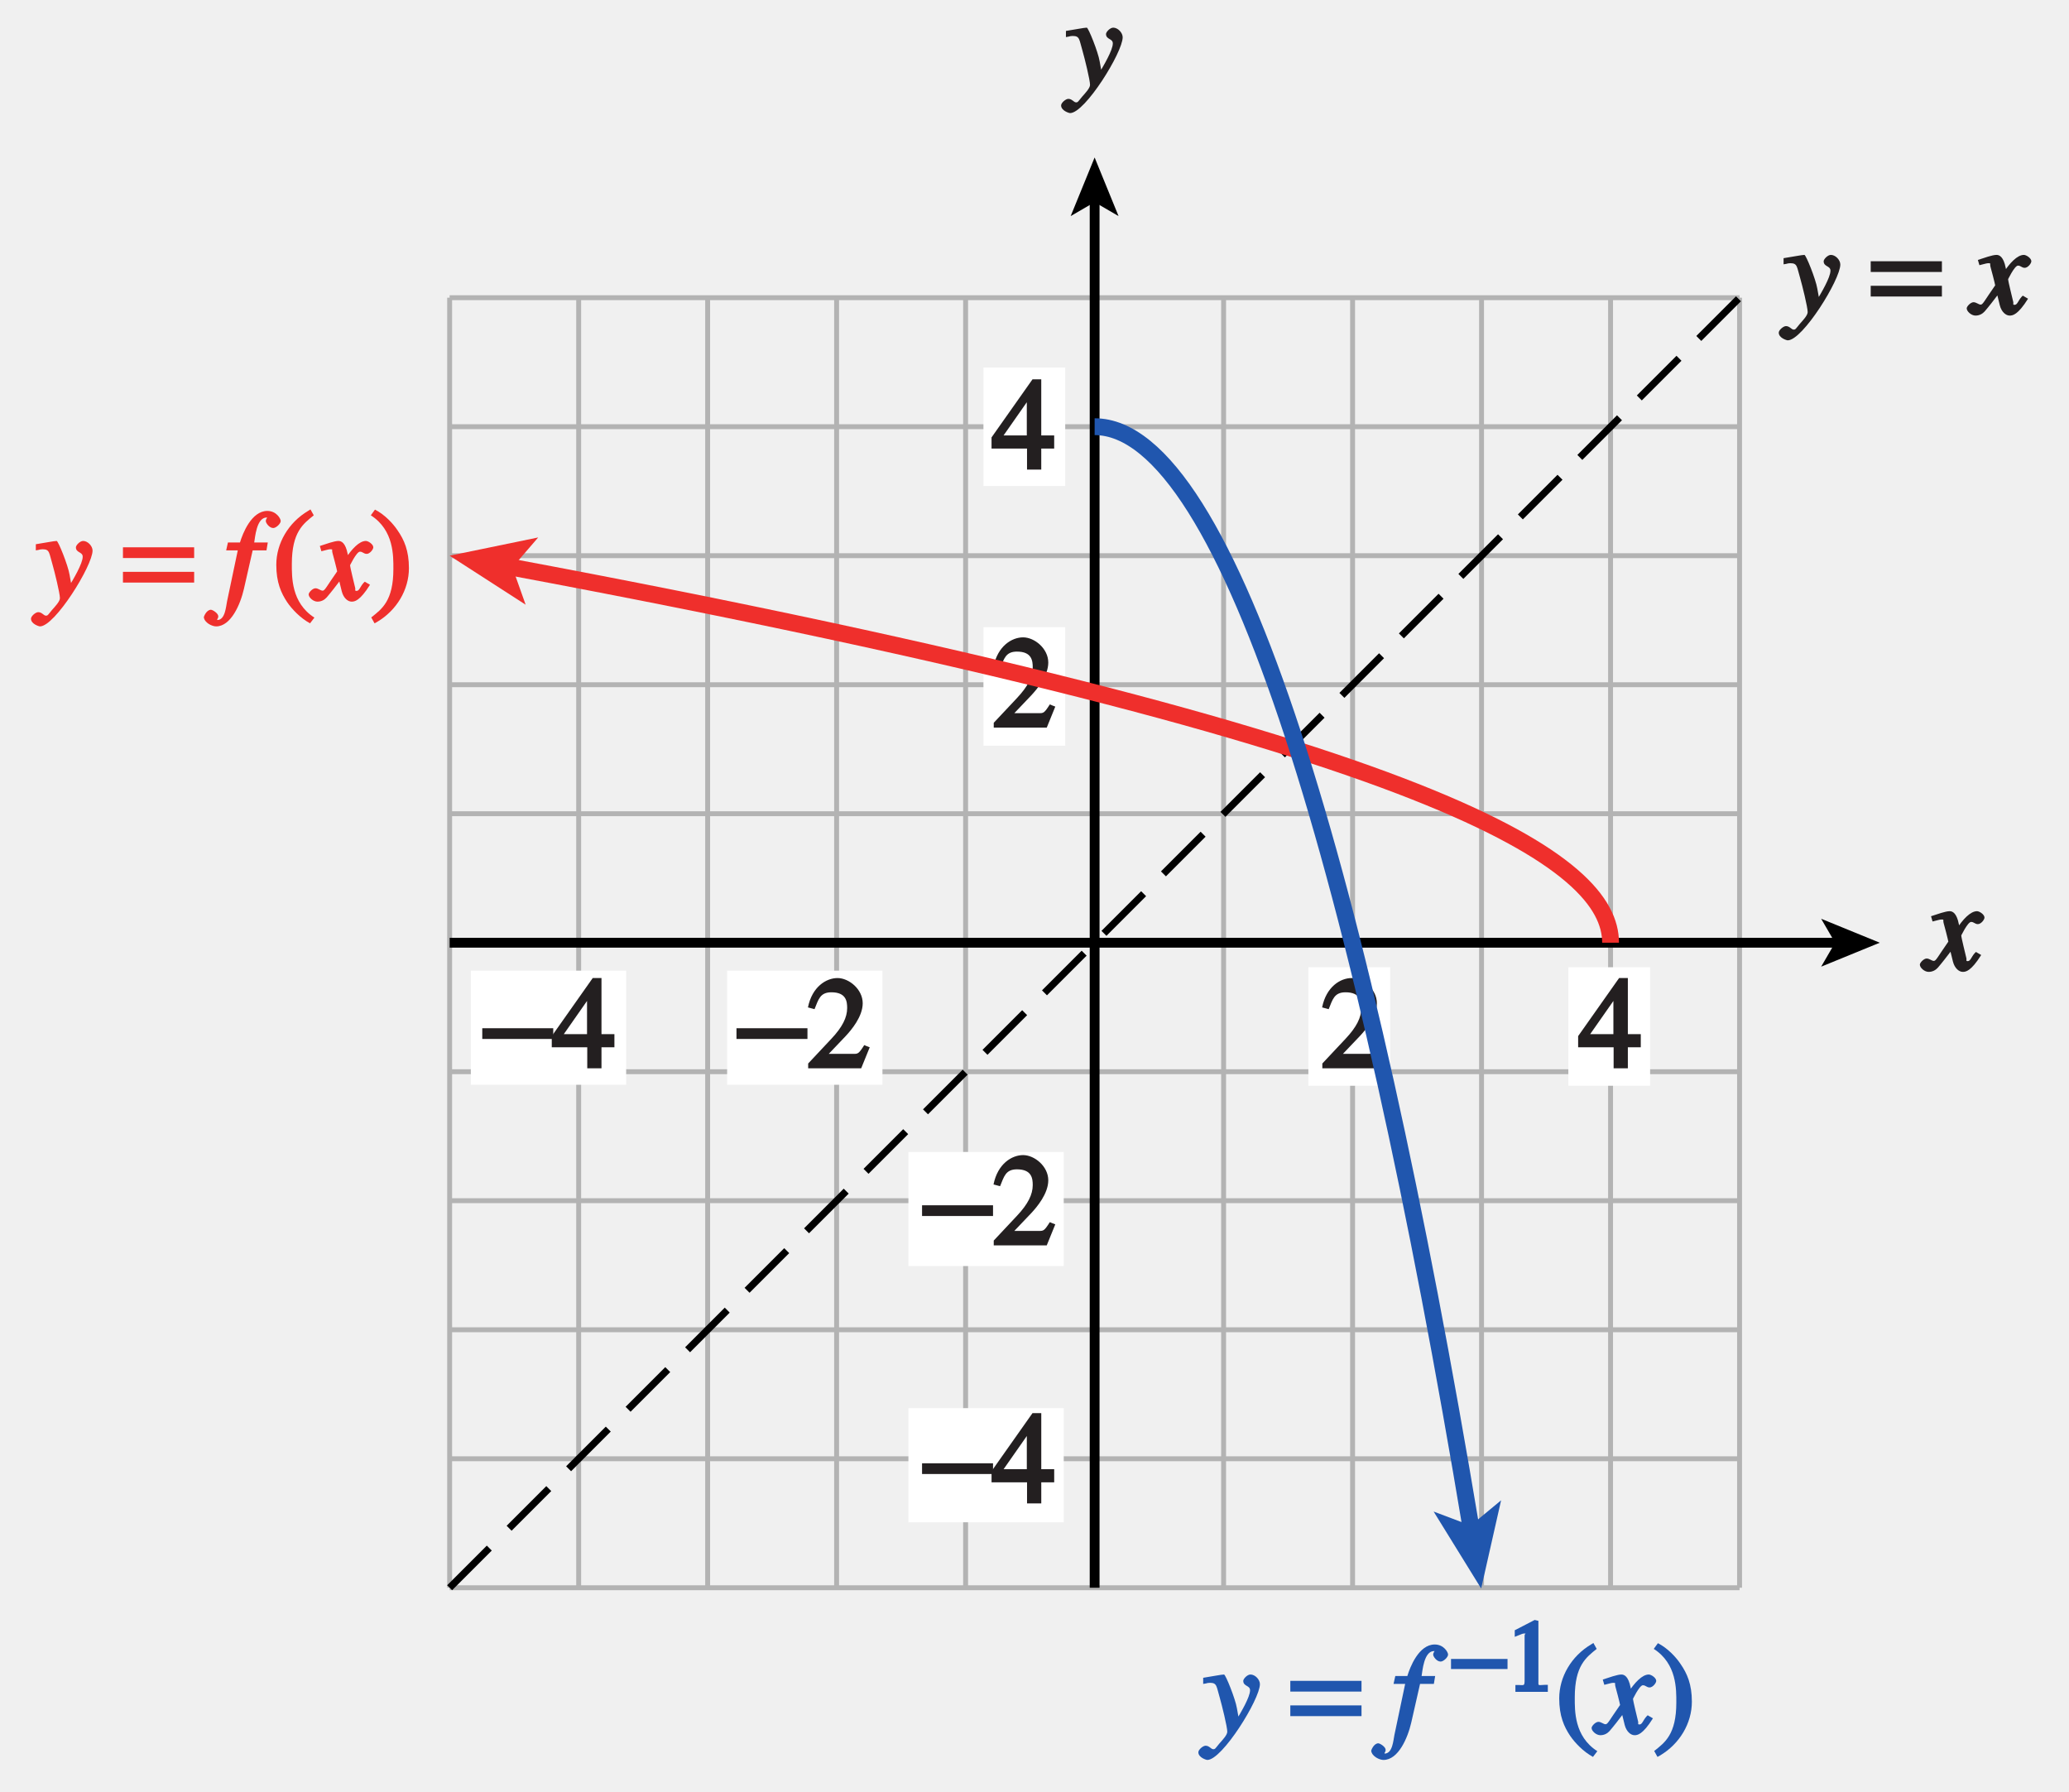
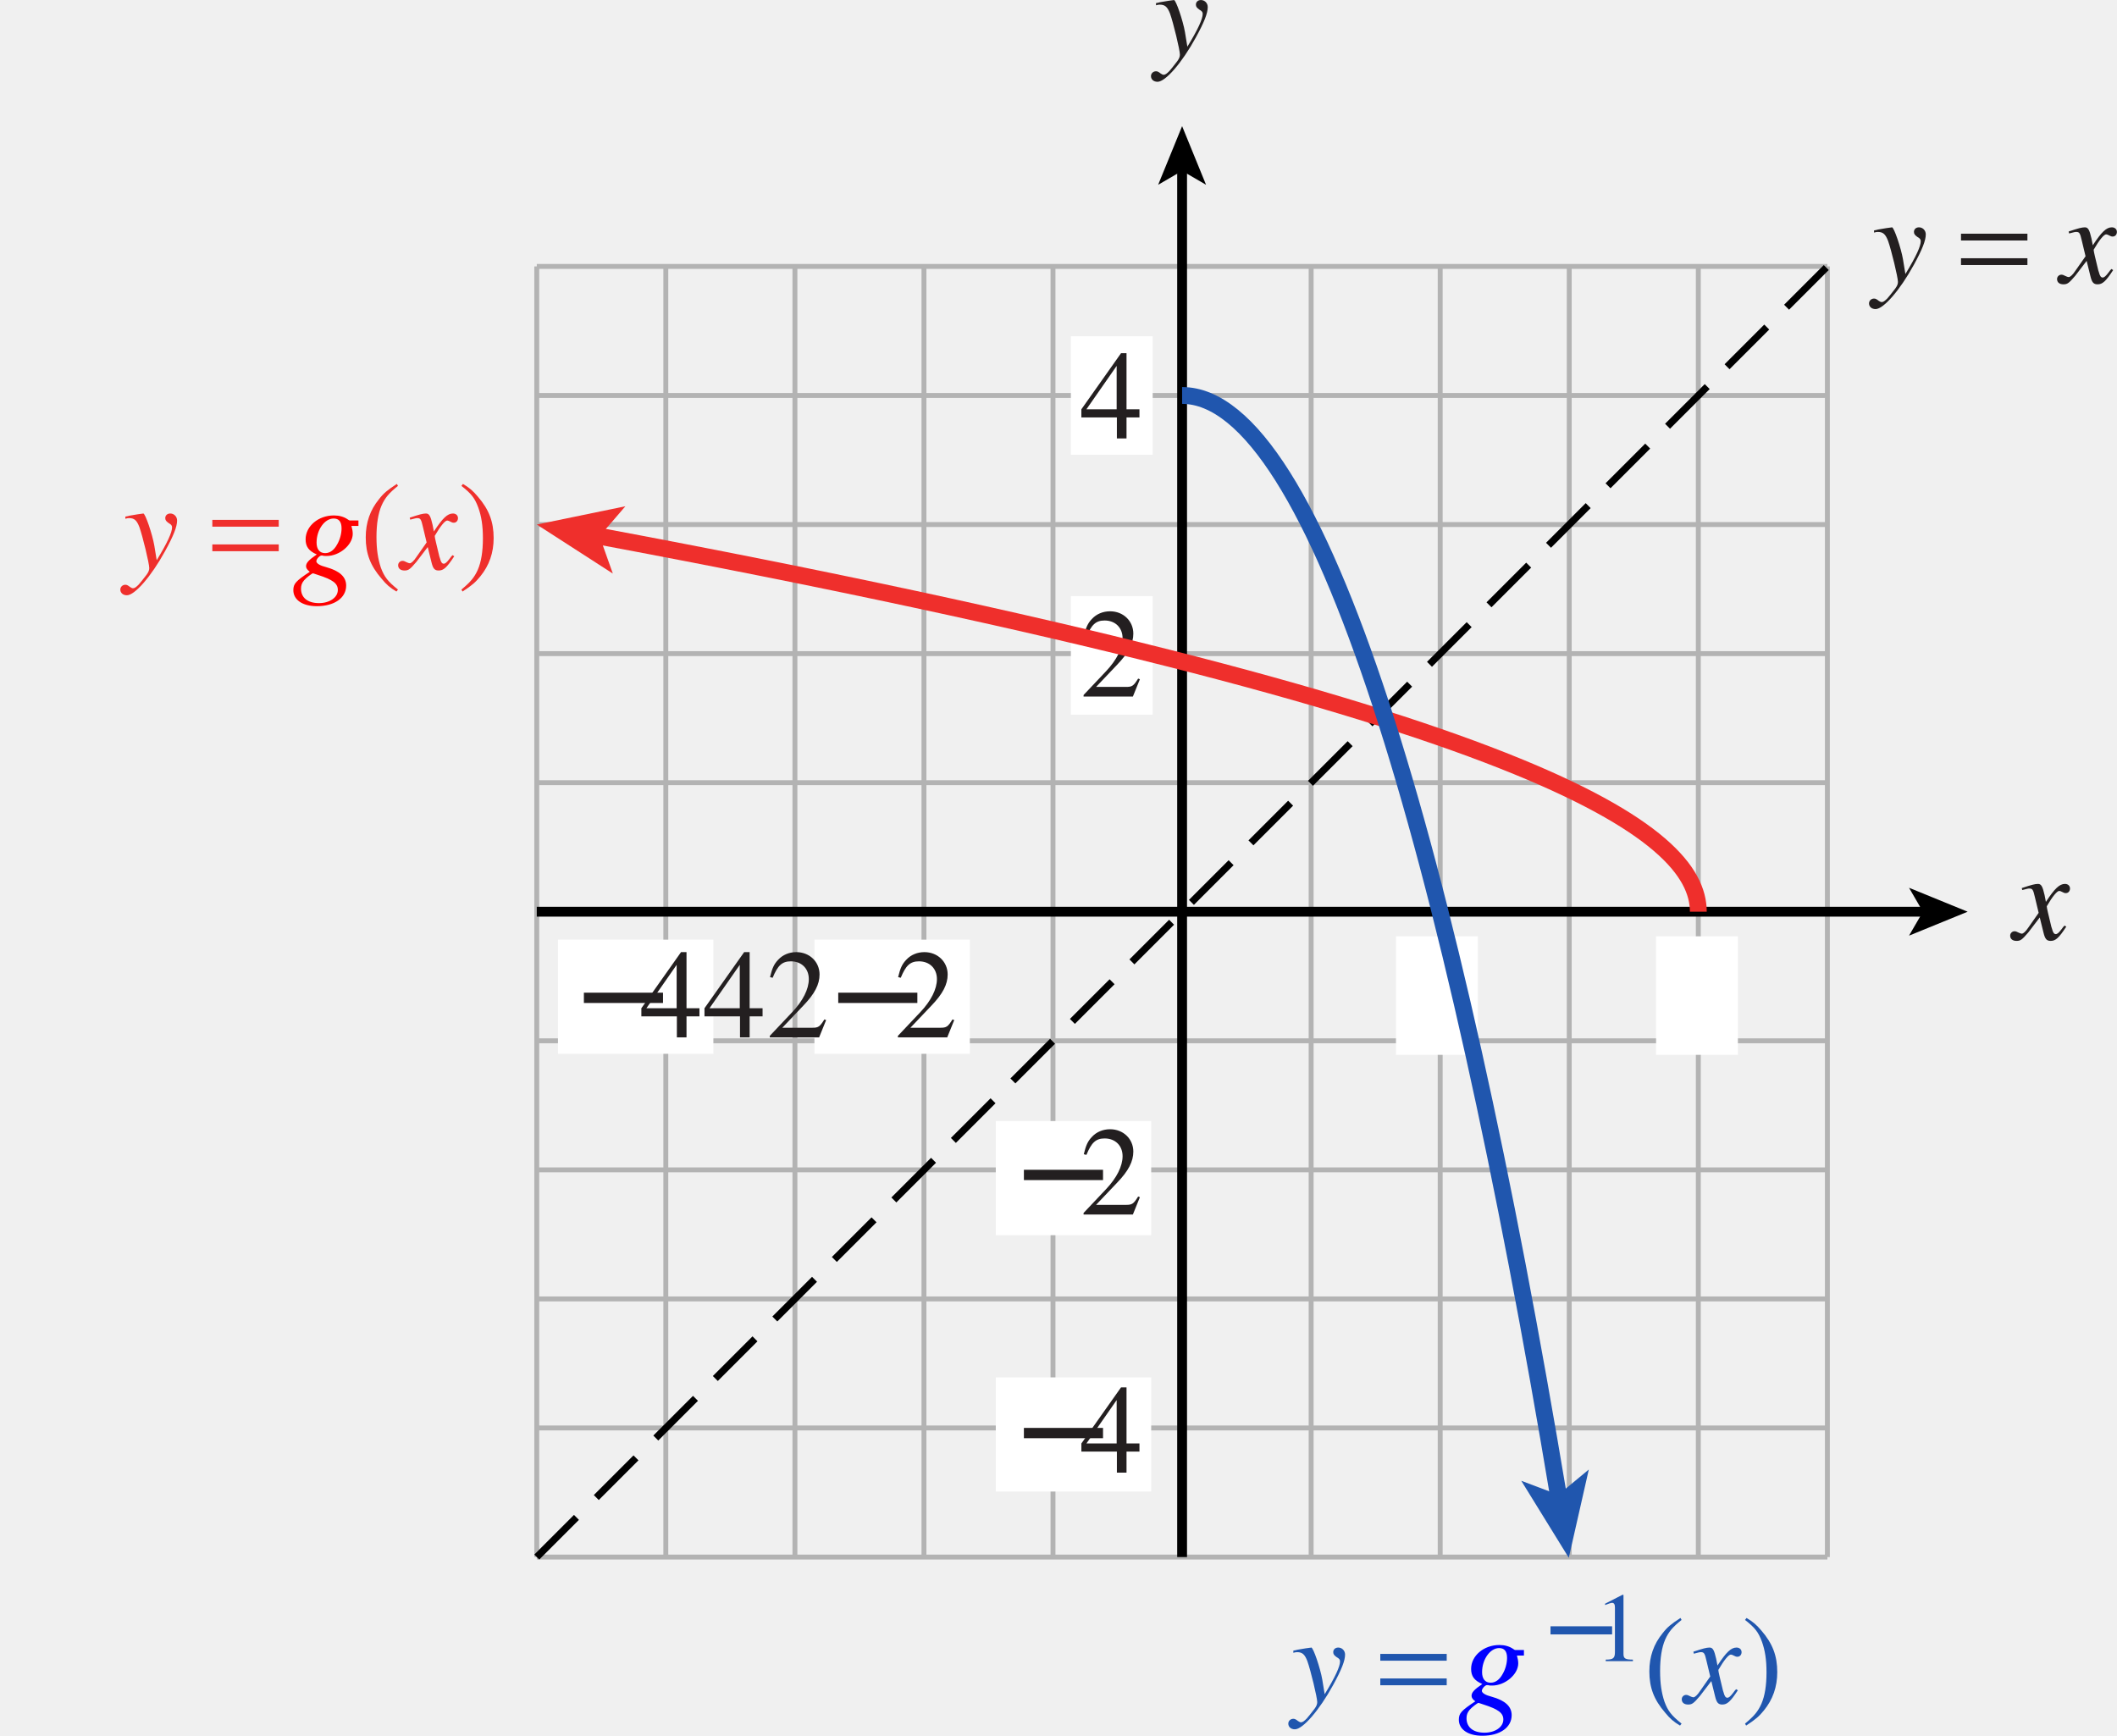
- <svg xmlns="http://www.w3.org/2000/svg" xmlns:xlink="http://www.w3.org/1999/xlink" width="147.572pt" height="127.786pt" viewBox="0 0 147.572 127.786" version="1.1">
-   <defs>
-     <g>
-       <symbol overflow="visible" id="glyph0-0">
-         <path style="stroke:none;" d="" />
-       </symbol>
-       <symbol overflow="visible" id="glyph0-1">
-         <path style="stroke:none;" d="M 0.141 -3.594 C 0.25 -3.625 0.312 -3.641 0.438 -3.641 C 0.953 -3.641 0.891 -3.391 1.141 -2.562 C 1.281 -2.078 1.672 -0.5 1.672 -0.156 C 1.672 0.078 1.344 0.422 1.109 0.688 C 0.812 1.047 0.812 1.094 0.672 1.094 C 0.516 1.094 0.391 0.844 0.125 0.844 C -0.062 0.844 -0.391 1.125 -0.391 1.312 C -0.391 1.688 0.172 1.859 0.25 1.859 C 1.312 1.859 4 -2.469 4 -3.547 C 4 -3.875 3.656 -4.234 3.328 -4.234 C 3.094 -4.234 2.812 -3.922 2.812 -3.781 C 2.812 -3.375 3.297 -3.469 3.297 -3.109 C 3.297 -2.625 2.641 -1.516 2.25 -0.875 L 2.547 -0.781 L 2.359 -1.828 C 2.25 -2.5 1.547 -4.25 1.438 -4.234 C 1.266 -4.234 0.562 -4.094 -0.047 -4 L -0.047 -3.562 Z M 0.141 -3.594 " />
-       </symbol>
-       <symbol overflow="visible" id="glyph0-2">
-         <path style="stroke:none;" d="" />
-       </symbol>
-       <symbol overflow="visible" id="glyph0-3">
-         <path style="stroke:none;" d="M 0.312 -3.562 L 0.922 -3.562 L 0.156 0.078 C 0.078 0.438 0.031 1.406 -0.547 1.406 C -0.656 1.406 -0.547 1.469 -0.547 1.391 C -0.547 1.297 -0.469 1.297 -0.469 1.141 C -0.469 0.922 -0.875 0.672 -1 0.672 C -1.328 0.688 -1.5 1.172 -1.5 1.203 C -1.453 1.609 -0.906 1.859 -0.625 1.859 C 0.438 1.859 1.109 0.281 1.359 -0.812 L 1.984 -3.562 L 2.969 -3.562 L 3.062 -4.125 L 2.094 -4.125 C 2.156 -4.453 2.25 -5.906 2.984 -5.906 C 3.109 -5.906 3.016 -6 3.016 -5.938 C 3.016 -5.828 2.922 -5.828 2.922 -5.641 C 2.922 -5.531 3.156 -5.156 3.453 -5.156 C 3.656 -5.156 3.984 -5.469 3.984 -5.656 C 3.984 -5.828 3.672 -6.375 3.031 -6.375 C 1.891 -6.375 1.266 -4.75 1.078 -4.125 L 0.219 -4.125 L 0.094 -3.562 Z M 0.312 -3.562 " />
-       </symbol>
-       <symbol overflow="visible" id="glyph0-4">
-         <path style="stroke:none;" d="M 3.484 -1.234 C 3.25 -0.969 3.188 -0.672 3 -0.672 C 2.828 -0.672 2.938 -0.75 2.891 -0.906 C 2.844 -1.125 2.531 -2.344 2.531 -2.516 L 2.484 -2.406 C 2.484 -2.406 2.984 -3.469 3.234 -3.469 C 3.438 -3.469 3.5 -3.312 3.719 -3.312 C 3.938 -3.312 4.188 -3.625 4.188 -3.781 C 4.188 -4 3.828 -4.234 3.656 -4.234 C 3.188 -4.234 2.641 -3.656 2.172 -2.922 L 2.469 -2.812 L 2.359 -3.312 C 2.203 -4.109 1.906 -4.234 1.703 -4.234 C 1.406 -4.234 0.812 -4.016 0.375 -3.875 L 0.484 -3.5 C 0.906 -3.609 1.031 -3.641 1.109 -3.641 C 1.344 -3.641 1.203 -3.641 1.281 -3.359 C 1.297 -3.328 1.609 -2.125 1.609 -2.062 C 0.844 -0.969 0.734 -0.688 0.578 -0.688 C 0.422 -0.688 0.266 -0.859 0.062 -0.859 C -0.141 -0.859 -0.422 -0.562 -0.422 -0.422 C -0.422 -0.203 -0.094 0.094 0.203 0.094 C 0.484 0.094 0.703 -0.031 0.859 -0.203 C 1.156 -0.547 1.531 -1.031 1.766 -1.344 L 1.938 -0.641 C 2.062 -0.156 2.375 0.094 2.641 0.094 C 2.844 0.094 3.219 0.062 3.953 -1.109 L 3.578 -1.328 Z M 3.484 -1.234 " />
-       </symbol>
-       <symbol overflow="visible" id="glyph1-0">
-         <path style="stroke:none;" d="" />
-       </symbol>
-       <symbol overflow="visible" id="glyph1-1">
-         <path style="stroke:none;" d="M 4.828 -3.781 L -0.078 -3.781 L -0.078 -3.016 L 5 -3.016 L 5 -3.781 Z M 4.828 -2.031 L -0.078 -2.031 L -0.078 -1.266 L 5 -1.266 L 5 -2.031 Z M 4.828 -2.031 " />
-       </symbol>
-       <symbol overflow="visible" id="glyph1-2">
-         <path style="stroke:none;" d="M 0.094 -2.094 L 4.984 -2.094 L 4.984 -2.859 L -0.078 -2.859 L -0.078 -2.094 Z M 0.094 -2.094 " />
-       </symbol>
-       <symbol overflow="visible" id="glyph2-0">
-         <path style="stroke:none;" d="" />
-       </symbol>
-       <symbol overflow="visible" id="glyph2-1">
-         <path style="stroke:none;" d="M 2.531 -6.375 C 1.141 -5.547 0.266 -4.078 0.266 -2.531 C 0.266 -1.281 0.609 -0.516 1.047 0.141 C 1.391 0.641 1.984 1.266 2.672 1.641 L 2.984 1.234 C 1.328 0.172 1.375 -1.672 1.375 -2.594 C 1.375 -4.875 2.188 -5.453 2.938 -6.062 L 2.703 -6.484 Z M 2.531 -6.375 " />
-       </symbol>
-       <symbol overflow="visible" id="glyph2-2">
-         <path style="stroke:none;" d="M 0.453 1.547 C 1.859 0.719 2.734 -0.75 2.734 -2.297 C 2.734 -3.547 2.391 -4.312 1.938 -4.969 C 1.609 -5.469 1.016 -6.109 0.312 -6.469 L 0.016 -6.062 C 1.672 -5 1.625 -3.156 1.625 -2.234 C 1.625 0.047 0.797 0.625 0.047 1.219 L 0.281 1.641 Z M 0.453 1.547 " />
-       </symbol>
-       <symbol overflow="visible" id="glyph2-3">
-         <path style="stroke:none;" d="M 4.281 -1.578 L 4.094 -1.656 C 3.688 -1.016 3.641 -1.031 3.297 -1.031 L 1.562 -1.031 L 2.781 -2.312 C 3.172 -2.734 3.984 -3.688 3.984 -4.641 C 3.984 -5.641 3 -6.438 2.188 -6.438 C 1.391 -6.438 0.375 -5.828 0.078 -4.344 L 0.547 -4.219 C 0.828 -4.906 0.938 -5.422 1.75 -5.422 C 2.812 -5.422 2.875 -4.766 2.875 -4.297 C 2.875 -3.625 2.531 -2.938 1.75 -2.109 L 0.094 -0.344 L 0.094 0 L 3.875 0 L 4.484 -1.5 Z M 4.281 -1.578 " />
-       </symbol>
-       <symbol overflow="visible" id="glyph2-4">
-         <path style="stroke:none;" d="M 4.25 -2.438 L 3.484 -2.438 L 3.484 -6.438 L 2.859 -6.438 L -0.062 -2.297 L -0.062 -1.5 L 2.469 -1.5 L 2.469 0 L 3.484 0 L 3.484 -1.5 L 4.406 -1.5 L 4.406 -2.438 Z M 2.625 -2.438 L 0.797 -2.438 L 2.688 -5.141 L 2.453 -5.141 L 2.453 -2.438 Z M 2.625 -2.438 " />
-       </symbol>
-       <symbol overflow="visible" id="glyph3-0">
-         <path style="stroke:none;" d="" />
-       </symbol>
-       <symbol overflow="visible" id="glyph3-1">
-         <path style="stroke:none;" d="M 0.078 -1.625 L 3.922 -1.625 L 3.922 -2.344 L -0.109 -2.344 L -0.109 -1.625 Z M 0.078 -1.625 " />
-       </symbol>
-       <symbol overflow="visible" id="glyph4-0">
-         <path style="stroke:none;" d="" />
-       </symbol>
-       <symbol overflow="visible" id="glyph4-1">
-         <path style="stroke:none;" d="M 0.828 0 L 2.953 0 L 2.953 -0.5 C 2.234 -0.5 2.281 -0.375 2.281 -0.719 L 2.281 -5.062 L 2.016 -5.125 L 0.594 -4.391 L 0.594 -3.922 C 1.172 -4.156 1.172 -4.156 1.25 -4.156 C 1.484 -4.156 1.297 -4.172 1.297 -4.016 L 1.297 -0.844 C 1.297 -0.328 1.234 -0.516 0.641 -0.484 L 0.641 0 Z M 0.828 0 " />
-       </symbol>
-     </g>
-     <clipPath id="clip1">
-       <path d="M 2.07 38 L 7 38 L 7 45 L 2.07 45 Z M 2.07 38 " />
+ <svg xmlns="http://www.w3.org/2000/svg" id="svg7283" version="1.1" xml:space="preserve" width="188.646" height="154.664" viewBox="0 0 188.646 154.664">
+   <defs id="defs7287">
+     <clipPath clipPathUnits="userSpaceOnUse" id="clipPath7299">
+       <path d="m 8.266,123.731 142.734,0 0,-124 -142.734,0 0,124 z" id="path7301" />
+     </clipPath>
+     <clipPath clipPathUnits="userSpaceOnUse" id="clipPath7309">
+       <path d="M 0,0 151,0 151,124 0,124 0,0 Z" id="path7311" />
+     </clipPath>
+     <clipPath clipPathUnits="userSpaceOnUse" id="clipPath7321">
+       <path d="M 0,0 151,0 151,124 0,124 0,0 Z" id="path7323" />
    </clipPath>
  </defs>
-   <g id="surface1">
-     <path style="fill:none;stroke-width:0.35;stroke-linecap:butt;stroke-linejoin:miter;stroke:rgb(70%,70%,70%);stroke-opacity:1;stroke-miterlimit:4;" d="M 136.499 707.141 L 136.499 615.141 M 145.702 707.141 L 145.702 615.141 M 154.901 707.141 L 154.901 615.141 M 164.1 707.141 L 164.1 615.141 M 173.299 707.141 L 173.299 615.141 M 182.503 707.141 L 182.503 615.141 M 191.702 707.141 L 191.702 615.141 M 200.901 707.141 L 200.901 615.141 M 210.1 707.141 L 210.1 615.141 M 219.303 707.141 L 219.303 615.141 M 228.503 707.141 L 228.503 615.141 M 136.499 615.141 L 228.503 615.141 M 136.499 624.34 L 228.503 624.34 M 136.499 633.54 L 228.503 633.54 M 136.499 642.743 L 228.503 642.743 M 136.499 651.942 L 228.503 651.942 M 136.499 661.141 L 228.503 661.141 M 136.499 670.34 L 228.503 670.34 M 136.499 679.54 L 228.503 679.54 M 136.499 688.743 L 228.503 688.743 M 136.499 697.942 L 228.503 697.942 M 136.499 707.141 L 228.503 707.141 " transform="matrix(1,0,0,-1,-104.4283,728.3716)" />
-     <path style="fill:none;stroke-width:0.7;stroke-linecap:butt;stroke-linejoin:miter;stroke:rgb(0%,0%,0%);stroke-opacity:1;stroke-miterlimit:4;" d="M 182.503 615.141 L 182.503 714.176 " transform="matrix(1,0,0,-1,-104.4283,728.3716)" />
-     <path style=" stroke:none;fill-rule:nonzero;fill:rgb(0%,0%,0%);fill-opacity:1;" d="M 78.074 11.23 L 79.781 15.41 L 78.074 14.418 L 76.367 15.41 L 78.074 11.23 " />
-     <path style="fill:none;stroke-width:0.7;stroke-linecap:butt;stroke-linejoin:miter;stroke:rgb(0%,0%,0%);stroke-opacity:1;stroke-miterlimit:4;" d="M 136.499 661.141 L 235.538 661.141 " transform="matrix(1,0,0,-1,-104.4283,728.3716)" />
-     <path style=" stroke:none;fill-rule:nonzero;fill:rgb(0%,0%,0%);fill-opacity:1;" d="M 134.074 67.23 L 129.895 68.938 L 130.887 67.23 L 129.895 65.523 L 134.074 67.23 " />
-     <path style="fill:none;stroke-width:0.5;stroke-linecap:butt;stroke-linejoin:miter;stroke:rgb(0%,0%,0%);stroke-opacity:1;stroke-dasharray:4,2;stroke-miterlimit:4;" d="M 136.499 615.141 L 228.503 707.141 " transform="matrix(1,0,0,-1,-104.4283,728.3716)" />
-     <g clip-path="url(#clip1)" clip-rule="nonzero">
-       <g style="fill:rgb(93.61%,18.434%,17.378%);fill-opacity:1;">
-         <use xlink:href="#glyph0-1" x="2.602" y="42.812" />
-         <use xlink:href="#glyph0-2" x="6.598" y="42.812" />
+   <g id="g7291" transform="matrix(1.25,0,0,-1.25,0,154.6641)">
+     <g id="g7293" />
+     <g id="g7295">
+       <g id="g7297" clip-path="url(#clipPath7299)">
+         <g id="g7303" transform="translate(0,-0.2687)">
+           <g id="g7305">
+             <g id="g7307" clip-path="url(#clipPath7309)">
+               <g id="g7313">
+                 <g id="g7317">
+                   <g clip-path="url(#clipPath7321)" id="g7319">
+                     <g id="g7325">
+                       <path id="path7327" style="fill:none;stroke:#b3b3b3;stroke-width:0.35;stroke-linecap:butt;stroke-linejoin:miter;stroke-miterlimit:4;stroke-dasharray:none;stroke-opacity:1" d="m 38.266,105.008 0,-92.004 m 9.199,92.004 0,-92.004 m 9.203,92.004 0,-92.004 m 9.199,92.004 0,-92.004 m 9.199,92.004 0,-92.004 m 9.204,92.004 0,-92.004 m 9.199,92.004 0,-92.004 m 9.199,92.004 0,-92.004 m 9.199,92.004 0,-92.004 m 9.203,92.004 0,-92.004 m 9.2,92.004 0,-92.004 m -92.004,0 92.004,0 m -92.004,9.203 92.004,0 m -92.004,9.199 92.004,0 m -92.004,9.199 92.004,0 m -92.004,9.2 92.004,0 m -92.004,9.203 92.004,0 m -92.004,9.199 92.004,0 m -92.004,9.199 92.004,0 m -92.004,9.203 92.004,0 m -92.004,9.2 92.004,0 m -92.004,9.199 92.004,0" />
+                       <path id="path7329" style="fill:none;stroke:#000000;stroke-width:0.7;stroke-linecap:butt;stroke-linejoin:miter;stroke-miterlimit:4;stroke-dasharray:none;stroke-opacity:1" d="m 84.27,13.004 0,99.039" />
+                       <path id="path7331" style="fill:#000000;fill-opacity:1;fill-rule:nonzero;stroke:none" d="m 84.27,115.008 1.707,-4.18 -1.707,0.992 -1.708,-0.992 1.708,4.18" />
+                       <path id="path7333" style="fill:none;stroke:#000000;stroke-width:0.7;stroke-linecap:butt;stroke-linejoin:miter;stroke-miterlimit:4;stroke-dasharray:none;stroke-opacity:1" d="m 38.266,59.008 99.039,0" />
+                       <path id="path7335" style="fill:#000000;fill-opacity:1;fill-rule:nonzero;stroke:none" d="m 140.27,59.008 -4.18,-1.707 0.992,1.707 -0.992,1.707 4.18,-1.707" />
+                       <path id="path7337" style="fill:none;stroke:#000000;stroke-width:0.5;stroke-linecap:butt;stroke-linejoin:miter;stroke-miterlimit:4;stroke-dasharray:4, 2;stroke-dashoffset:0;stroke-opacity:1" d="m 38.266,13.004 92.004,92.004" />
+                       <text id="text7339" style="font-variant:normal;font-size:9px;font-family:'Nimbus Roman No9 L';-inkscape-font-specification:'Nimbus Roman No9 L Italic';writing-mode:lr-tb;fill:#ef2f2c;fill-opacity:1;fill-rule:nonzero;stroke:none;font-weight:normal;font-style:italic;font-stretch:normal;" transform="matrix(1,0,0,-1,8.796568,83.4254)">
+                         <tspan id="tspan7341" y="0" x="0" style="-inkscape-font-specification:'Nimbus Roman No9 L Italic';font-family:'Nimbus Roman No9 L';font-weight:normal;font-style:italic;font-stretch:normal;font-variant:normal;">y</tspan>
+                       </text>
+                       <text id="text7343" style="font-variant:normal;font-weight:normal;font-size:9px;font-family:'Standard Symbols L';-inkscape-font-specification:StandardSymL;writing-mode:lr-tb;fill:#ef2f2c;fill-opacity:1;fill-rule:nonzero;stroke:none" transform="matrix(1,0,0,-1,15.04257,83.4254)">
+                         <tspan id="tspan7345" y="0" x="0">=</tspan>
+                       </text>
+                       <text id="text7347" style="font-variant:normal;font-size:9px;font-family:'Nimbus Roman No9 L';-inkscape-font-specification:NimbusRomNo9L-Regu;writing-mode:lr-tb;fill:#ef2f2c;fill-opacity:1;fill-rule:nonzero;stroke:none" transform="matrix(1,0,0,-1,25.63557,83.4254)">
+                         <tspan id="tspan7349" y="0" x="0">(</tspan>
+                       </text>
+                       <text id="text7351" style="font-variant:normal;font-size:9px;font-family:'Nimbus Roman No9 L';-inkscape-font-specification:'Nimbus Roman No9 L Italic';writing-mode:lr-tb;fill:#ef2f2c;fill-opacity:1;fill-rule:nonzero;stroke:none;font-weight:normal;font-style:italic;font-stretch:normal;" transform="matrix(1,0,0,-1,28.63257,83.4254)">
+                         <tspan id="tspan7353" y="0" x="0" style="-inkscape-font-specification:'Nimbus Roman No9 L Italic';font-family:'Nimbus Roman No9 L';font-weight:normal;font-style:italic;font-stretch:normal;font-variant:normal;">x</tspan>
+                       </text>
+                       <text id="text7355" style="font-variant:normal;font-size:9px;font-family:'Nimbus Roman No9 L';-inkscape-font-specification:NimbusRomNo9L-Regu;writing-mode:lr-tb;fill:#ef2f2c;fill-opacity:1;fill-rule:nonzero;stroke:none" transform="matrix(1,0,0,-1,32.62857,83.4254)">
+                         <tspan id="tspan7357" y="0" x="0">)</tspan>
+                       </text>
+                       <text id="text7359" style="font-variant:normal;font-size:9px;font-family:'Nimbus Roman No9 L';-inkscape-font-specification:'Nimbus Roman No9 L Italic';writing-mode:lr-tb;fill:#2056ae;fill-opacity:1;fill-rule:nonzero;stroke:none;font-weight:normal;font-style:italic;font-stretch:normal;" transform="matrix(1,0,0,-1,92.05917,2.584704)">
+                         <tspan id="tspan7361" y="0" x="0" style="-inkscape-font-specification:'Nimbus Roman No9 L Italic';font-family:'Nimbus Roman No9 L';font-weight:normal;font-style:italic;font-stretch:normal;font-variant:normal;">y</tspan>
+                       </text>
+                       <text id="text7363" style="font-variant:normal;font-weight:normal;font-size:9px;font-family:'Standard Symbols L';-inkscape-font-specification:StandardSymL;writing-mode:lr-tb;fill:#2056ae;fill-opacity:1;fill-rule:nonzero;stroke:none" transform="matrix(1,0,0,-1,98.30517,2.584704)">
+                         <tspan id="tspan7365" y="0" x="0">=</tspan>
+                       </text>
+                       <text id="text7367" style="font-variant:normal;font-weight:normal;font-size:7px;font-family:'Standard Symbols L';-inkscape-font-specification:StandardSymL;writing-mode:lr-tb;fill:#2056ae;fill-opacity:1;fill-rule:nonzero;stroke:none" transform="matrix(1,0,0,-1,109.7983,5.584604)">
+                         <tspan id="tspan7369" y="0" x="0">−</tspan>
+                       </text>
+                       <text id="text7371" style="font-variant:normal;font-size:7px;font-family:'Nimbus Roman No9 L';-inkscape-font-specification:NimbusRomNo9L-Regu;writing-mode:lr-tb;fill:#2056ae;fill-opacity:1;fill-rule:nonzero;stroke:none" transform="matrix(1,0,0,-1,113.6413,5.584604)">
+                         <tspan id="tspan7373" y="0" x="0">1</tspan>
+                       </text>
+                       <text id="text7375" style="font-variant:normal;font-size:9px;font-family:'Nimbus Roman No9 L';-inkscape-font-specification:NimbusRomNo9L-Regu;writing-mode:lr-tb;fill:#2056ae;fill-opacity:1;fill-rule:nonzero;stroke:none" transform="matrix(1,0,0,-1,117.1414,2.584604)">
+                         <tspan id="tspan7377" y="0" x="0">(</tspan>
+                       </text>
+                       <text id="text7379" style="font-variant:normal;font-size:9px;font-family:'Nimbus Roman No9 L';-inkscape-font-specification:'Nimbus Roman No9 L Italic';writing-mode:lr-tb;fill:#2056ae;fill-opacity:1;fill-rule:nonzero;stroke:none;font-weight:normal;font-style:italic;font-stretch:normal;" transform="matrix(1,0,0,-1,120.1384,2.584604)">
+                         <tspan id="tspan7381" y="0" x="0" style="-inkscape-font-specification:'Nimbus Roman No9 L Italic';font-family:'Nimbus Roman No9 L';font-weight:normal;font-style:italic;font-stretch:normal;font-variant:normal;">x</tspan>
+                       </text>
+                       <text id="text7383" style="font-variant:normal;font-size:9px;font-family:'Nimbus Roman No9 L';-inkscape-font-specification:NimbusRomNo9L-Regu;writing-mode:lr-tb;fill:#2056ae;fill-opacity:1;fill-rule:nonzero;stroke:none" transform="matrix(1,0,0,-1,124.1344,2.584604)">
+                         <tspan id="tspan7385" y="0" x="0">)</tspan>
+                       </text>
+                       <path id="path7387" style="fill:#ffffff;fill-opacity:1;fill-rule:nonzero;stroke:none" d="m 39.777,57.016 11.078,0 0,-8.137 -11.078,0 0,8.137 z" />
+                       <path id="path7389" style="fill:#ffffff;fill-opacity:1;fill-rule:nonzero;stroke:none" d="m 58.059,57.016 11.078,0 0,-8.137 -11.078,0 0,8.137 z" />
+                       <path id="path7391" style="fill:#ffffff;fill-opacity:1;fill-rule:nonzero;stroke:none" d="m 70.988,44.086 11.078,0 0,-8.137 -11.078,0 0,8.137 z" />
+                       <path id="path7393" style="fill:#ffffff;fill-opacity:1;fill-rule:nonzero;stroke:none" d="m 99.516,57.254 5.836,0 0,-8.449 -5.836,0 0,8.449 z" />
+                       <path id="path7395" style="fill:#ffffff;fill-opacity:1;fill-rule:nonzero;stroke:none" d="m 76.34,81.504 5.832,0 0,-8.449 -5.832,0 0,8.449 z" />
+                       <path id="path7397" style="fill:#ffffff;fill-opacity:1;fill-rule:nonzero;stroke:none" d="m 76.34,100.031 5.832,0 0,-8.449 -5.832,0 0,8.449 z" />
+                       <path id="path7399" style="fill:#ffffff;fill-opacity:1;fill-rule:nonzero;stroke:none" d="m 118.059,57.254 5.832,0 0,-8.449 -5.832,0 0,8.449 z" />
+                       <path id="path7401" style="fill:#ffffff;fill-opacity:1;fill-rule:nonzero;stroke:none" d="m 70.988,25.812 11.078,0 0,-8.137 -11.078,0 0,8.137 z" />
+                       <text id="text7403" style="font-variant:normal;font-size:9px;font-family:'Nimbus Roman No9 L';-inkscape-font-specification:'Nimbus Roman No9 L Italic';writing-mode:lr-tb;fill:#231f20;fill-opacity:1;fill-rule:nonzero;stroke:none;font-weight:normal;font-style:italic;font-stretch:normal;" transform="matrix(1,0,0,-1,143.551,57.0211)">
+                         <tspan id="tspan7405" y="0" x="0" style="-inkscape-font-specification:'Nimbus Roman No9 L Italic';font-family:'Nimbus Roman No9 L';font-weight:normal;font-style:italic;font-stretch:normal;font-variant:normal;">x</tspan>
+                         <tspan id="tspan7407" y="-63.01" x="-61.281" style="-inkscape-font-specification:'Nimbus Roman No9 L Italic';font-family:'Nimbus Roman No9 L';font-weight:normal;font-style:italic;font-stretch:normal;font-variant:normal;">y</tspan>
+                         <tspan id="tspan7409" y="-46.805" x="-10.094" style="-inkscape-font-specification:'Nimbus Roman No9 L Italic';font-family:'Nimbus Roman No9 L';font-weight:normal;font-style:italic;font-stretch:normal;font-variant:normal;">y</tspan>
+                       </text>
+                       <text id="text7411" style="font-variant:normal;font-weight:normal;font-size:9px;font-family:'Standard Symbols L';-inkscape-font-specification:StandardSymL;writing-mode:lr-tb;fill:#231f20;fill-opacity:1;fill-rule:nonzero;stroke:none" transform="matrix(1,0,0,-1,139.7026,103.8256)">
+                         <tspan id="tspan7413" y="0" x="0">=</tspan>
+                       </text>
+                       <text id="text7415" style="font-variant:normal;font-size:9px;font-family:'Nimbus Roman No9 L';-inkscape-font-specification:'Nimbus Roman No9 L Italic';writing-mode:lr-tb;fill:#231f20;fill-opacity:1;fill-rule:nonzero;stroke:none;font-weight:normal;font-style:italic;font-stretch:normal;" transform="matrix(1,0,0,-1,146.8936,103.8256)">
+                         <tspan id="tspan7417" y="0" x="0" style="-inkscape-font-specification:'Nimbus Roman No9 L Italic';font-family:'Nimbus Roman No9 L';font-weight:normal;font-style:italic;font-stretch:normal;font-variant:normal;">x</tspan>
+                       </text>
+                       <text id="text7419" style="font-variant:normal;font-weight:normal;font-size:9px;font-family:'Standard Symbols L';-inkscape-font-specification:StandardSymL;writing-mode:lr-tb;fill:#231f20;fill-opacity:1;fill-rule:nonzero;stroke:none" transform="matrix(1,0,0,-1,58.80337,50.0488)">
+                         <tspan id="tspan7421" y="0" x="0">−</tspan>
+                       </text>
+                       <text id="text7423" style="font-variant:normal;font-size:9px;font-family:'Nimbus Roman No9 L';-inkscape-font-specification:NimbusRomNo9L-Regu;writing-mode:lr-tb;fill:#231f20;fill-opacity:1;fill-rule:nonzero;stroke:none" transform="matrix(1,0,0,-1,63.74437,50.0488)">
+                         <tspan id="tspan7425" y="0" x="0">2</tspan>
+                       </text>
+                       <text id="text7427" style="font-variant:normal;font-weight:normal;font-size:9px;font-family:'Standard Symbols L';-inkscape-font-specification:StandardSymL;writing-mode:lr-tb;fill:#231f20;fill-opacity:1;fill-rule:nonzero;stroke:none" transform="matrix(1,0,0,-1,72.03877,37.4236)">
+                         <tspan id="tspan7429" y="0" x="0">−</tspan>
+                       </text>
+                       <text id="text7431" style="font-variant:normal;font-size:9px;font-family:'Nimbus Roman No9 L';-inkscape-font-specification:NimbusRomNo9L-Regu;writing-mode:lr-tb;fill:#231f20;fill-opacity:1;fill-rule:nonzero;stroke:none" transform="matrix(1,0,0,-1,76.97977,37.4236)">
+                         <tspan id="tspan7433" y="0" x="0">2</tspan>
+                         <tspan id="tspan7435" y="-36.923" x="0">2</tspan>
+                       </text>
+                       <text id="text7437" style="font-variant:normal;font-weight:normal;font-size:9px;font-family:'Standard Symbols L';-inkscape-font-specification:StandardSymL;writing-mode:lr-tb;fill:#231f20;fill-opacity:1;fill-rule:nonzero;stroke:none" transform="matrix(1,0,0,-1,72.03877,19.0231)">
+                         <tspan id="tspan7439" y="0" x="0">−</tspan>
+                       </text>
+                       <text id="text7441" style="font-variant:normal;font-size:9px;font-family:'Nimbus Roman No9 L';-inkscape-font-specification:NimbusRomNo9L-Regu;writing-mode:lr-tb;fill:#231f20;fill-opacity:1;fill-rule:nonzero;stroke:none" transform="matrix(1,0,0,-1,76.97977,19.0231)">
+                         <tspan id="tspan7443" y="0" x="0">4</tspan>
+                       </text>
+                       <text id="text7445" style="font-variant:normal;font-weight:normal;font-size:9px;font-family:'Standard Symbols L';-inkscape-font-specification:StandardSymL;writing-mode:lr-tb;fill:#231f20;fill-opacity:1;fill-rule:nonzero;stroke:none" transform="matrix(1,0,0,-1,40.67107,50.0488)">
+                         <tspan id="tspan7447" y="0" x="0">−</tspan>
+                       </text>
+                       <text id="text7449" style="font-variant:normal;font-size:9px;font-family:'Nimbus Roman No9 L';-inkscape-font-specification:NimbusRomNo9L-Regu;writing-mode:lr-tb;fill:#231f20;fill-opacity:1;fill-rule:nonzero;stroke:none" transform="matrix(1,0,0,-1,45.61207,50.0488)">
+                         <tspan id="tspan7451" y="0" x="0 73.206 54.81">442</tspan>
+                         <tspan id="tspan7453" y="-42.698" x="31.367">4</tspan>
+                       </text>
+                       <path id="path7455" style="fill:#ef2f2c;fill-opacity:1;fill-rule:nonzero;stroke:none" d="m 38.266,86.609 6.316,1.301 -1.84,-2.137 0.946,-2.66 -5.422,3.496" />
+                       <path id="path7457" style="fill:none;stroke:#ef2f2c;stroke-width:1.2;stroke-linecap:butt;stroke-linejoin:miter;stroke-miterlimit:4;stroke-dasharray:none;stroke-opacity:1" d="m 121.07,59.008 c 0,5.617 -11.008,14.191 -78.636,26.82" />
+                       <path id="path7459" style="fill:#2056ae;fill-opacity:1;fill-rule:nonzero;stroke:none" d="m 111.836,12.953 -3.387,5.488 2.641,-0.996 2.172,1.797 -1.426,-6.289" />
+                       <path id="path7461" style="fill:none;stroke:#2056ae;stroke-width:1.2;stroke-linecap:butt;stroke-linejoin:miter;stroke-miterlimit:4;stroke-dasharray:none;stroke-opacity:1" d="m 84.27,95.809 c 9.621,0 19.14,-32.305 26.871,-78.68" />
+                       <text id="text7463" style="font-variant:normal;font-size:10px;font-family:'Nimbus Roman No9 L';-inkscape-font-specification:'Nimbus Roman No9 L Italic';writing-mode:lr-tb;fill:#ff0000;fill-opacity:1;fill-rule:nonzero;stroke:none;font-weight:normal;font-style:italic;font-stretch:normal;" transform="matrix(1,0,0,-1,20.83362,82.8506)">
+                         <tspan id="tspan7465" y="0" x="0" style="-inkscape-font-specification:'Nimbus Roman No9 L Italic';font-family:'Nimbus Roman No9 L';font-weight:normal;font-style:italic;font-stretch:normal;font-variant:normal;">g</tspan>
+                       </text>
+                       <text id="text7467" style="font-variant:normal;font-size:10px;font-family:'Nimbus Roman No9 L';-inkscape-font-specification:NimbusRomNo9L-ReguItal;writing-mode:lr-tb;fill:#ff0000;fill-opacity:1;fill-rule:nonzero;stroke:none" transform="translate(-0.0799983,74.10729)">
+                         <tspan id="tspan7469" y="0" x="0">g</tspan>
+                       </text>
+                       <text id="text7471" style="font-variant:normal;font-size:10px;font-family:'Nimbus Roman No9 L';-inkscape-font-specification:'Nimbus Roman No9 L Italic';writing-mode:lr-tb;fill:#0000ff;fill-opacity:1;fill-rule:nonzero;stroke:none;font-weight:normal;font-style:italic;font-stretch:normal;" transform="matrix(1,0,0,-1,103.92,2.328704)">
+                         <tspan id="tspan7473" y="0" x="0" style="-inkscape-font-specification:'Nimbus Roman No9 L Italic';font-family:'Nimbus Roman No9 L';font-weight:normal;font-style:italic;font-stretch:normal;font-variant:normal;">g</tspan>
+                       </text>
+                     </g>
+                   </g>
+                 </g>
+               </g>
+             </g>
+           </g>
+         </g>
      </g>
    </g>
-     <g style="fill:rgb(93.61%,18.434%,17.378%);fill-opacity:1;">
-       <use xlink:href="#glyph1-1" x="8.848" y="42.812" />
-     </g>
-     <g style="fill:rgb(93.61%,18.434%,17.378%);fill-opacity:1;">
-       <use xlink:href="#glyph0-2" x="13.789" y="42.812" />
-       <use xlink:href="#glyph0-3" x="16.038" y="42.812" />
-     </g>
-     <g style="fill:rgb(93.61%,18.434%,17.378%);fill-opacity:1;">
-       <use xlink:href="#glyph2-1" x="19.441" y="42.812" />
-     </g>
-     <g style="fill:rgb(93.61%,18.434%,17.378%);fill-opacity:1;">
-       <use xlink:href="#glyph0-4" x="22.438" y="42.812" />
-     </g>
-     <g style="fill:rgb(93.61%,18.434%,17.378%);fill-opacity:1;">
-       <use xlink:href="#glyph2-2" x="26.433" y="42.812" />
-     </g>
-     <g style="fill:rgb(12.627%,33.806%,68.193%);fill-opacity:1;">
-       <use xlink:href="#glyph0-1" x="85.864" y="123.652" />
-       <use xlink:href="#glyph0-2" x="89.86" y="123.652" />
-     </g>
-     <g style="fill:rgb(12.627%,33.806%,68.193%);fill-opacity:1;">
-       <use xlink:href="#glyph1-1" x="92.11" y="123.652" />
-     </g>
-     <g style="fill:rgb(12.627%,33.806%,68.193%);fill-opacity:1;">
-       <use xlink:href="#glyph0-2" x="97.051" y="123.652" />
-       <use xlink:href="#glyph0-3" x="99.301" y="123.652" />
-     </g>
-     <g style="fill:rgb(12.627%,33.806%,68.193%);fill-opacity:1;">
-       <use xlink:href="#glyph3-1" x="103.603" y="120.653" />
-     </g>
-     <g style="fill:rgb(12.627%,33.806%,68.193%);fill-opacity:1;">
-       <use xlink:href="#glyph4-1" x="107.446" y="120.653" />
-     </g>
-     <g style="fill:rgb(12.627%,33.806%,68.193%);fill-opacity:1;">
-       <use xlink:href="#glyph2-1" x="110.946" y="123.653" />
-     </g>
-     <g style="fill:rgb(12.627%,33.806%,68.193%);fill-opacity:1;">
-       <use xlink:href="#glyph0-4" x="113.943" y="123.653" />
-     </g>
-     <g style="fill:rgb(12.627%,33.806%,68.193%);fill-opacity:1;">
-       <use xlink:href="#glyph2-2" x="117.939" y="123.653" />
-     </g>
-     <path style=" stroke:none;fill-rule:nonzero;fill:rgb(100%,100%,100%);fill-opacity:1;" d="M 33.582 69.223 L 44.66 69.223 L 44.66 77.359 L 33.582 77.359 Z M 33.582 69.223 " />
-     <path style=" stroke:none;fill-rule:nonzero;fill:rgb(100%,100%,100%);fill-opacity:1;" d="M 51.863 69.223 L 62.941 69.223 L 62.941 77.359 L 51.863 77.359 Z M 51.863 69.223 " />
-     <path style=" stroke:none;fill-rule:nonzero;fill:rgb(100%,100%,100%);fill-opacity:1;" d="M 64.793 82.152 L 75.871 82.152 L 75.871 90.289 L 64.793 90.289 Z M 64.793 82.152 " />
-     <path style=" stroke:none;fill-rule:nonzero;fill:rgb(100%,100%,100%);fill-opacity:1;" d="M 93.32 68.98 L 99.156 68.98 L 99.156 77.43 L 93.32 77.43 Z M 93.32 68.98 " />
-     <path style=" stroke:none;fill-rule:nonzero;fill:rgb(100%,100%,100%);fill-opacity:1;" d="M 70.145 44.73 L 75.977 44.73 L 75.977 53.18 L 70.145 53.18 Z M 70.145 44.73 " />
-     <path style=" stroke:none;fill-rule:nonzero;fill:rgb(100%,100%,100%);fill-opacity:1;" d="M 70.145 26.207 L 75.977 26.207 L 75.977 34.656 L 70.145 34.656 Z M 70.145 26.207 " />
-     <path style=" stroke:none;fill-rule:nonzero;fill:rgb(100%,100%,100%);fill-opacity:1;" d="M 111.863 68.98 L 117.695 68.98 L 117.695 77.43 L 111.863 77.43 Z M 111.863 68.98 " />
-     <path style=" stroke:none;fill-rule:nonzero;fill:rgb(100%,100%,100%);fill-opacity:1;" d="M 64.793 100.422 L 75.871 100.422 L 75.871 108.562 L 64.793 108.562 Z M 64.793 100.422 " />
-     <g style="fill:rgb(13.73%,12.16%,12.549%);fill-opacity:1;">
-       <use xlink:href="#glyph0-4" x="137.356" y="69.216" />
-     </g>
-     <g style="fill:rgb(13.73%,12.16%,12.549%);fill-opacity:1;">
-       <use xlink:href="#glyph0-1" x="76.075" y="6.206" />
-     </g>
-     <g style="fill:rgb(13.73%,12.16%,12.549%);fill-opacity:1;">
-       <use xlink:href="#glyph0-1" x="127.261" y="22.412" />
-       <use xlink:href="#glyph0-2" x="131.257" y="22.412" />
-     </g>
-     <g style="fill:rgb(13.73%,12.16%,12.549%);fill-opacity:1;">
-       <use xlink:href="#glyph1-1" x="133.507" y="22.412" />
-     </g>
-     <g style="fill:rgb(13.73%,12.16%,12.549%);fill-opacity:1;">
-       <use xlink:href="#glyph0-2" x="138.448" y="22.412" />
-       <use xlink:href="#glyph0-4" x="140.698" y="22.412" />
-     </g>
-     <g style="fill:rgb(13.73%,12.16%,12.549%);fill-opacity:1;">
-       <use xlink:href="#glyph1-2" x="52.608" y="76.188" />
-     </g>
-     <g style="fill:rgb(13.73%,12.16%,12.549%);fill-opacity:1;">
-       <use xlink:href="#glyph2-3" x="57.549" y="76.188" />
-     </g>
-     <g style="fill:rgb(13.73%,12.16%,12.549%);fill-opacity:1;">
-       <use xlink:href="#glyph1-2" x="65.844" y="88.814" />
-     </g>
-     <g style="fill:rgb(13.73%,12.16%,12.549%);fill-opacity:1;">
-       <use xlink:href="#glyph2-3" x="70.785" y="88.814" />
-     </g>
-     <g style="fill:rgb(13.73%,12.16%,12.549%);fill-opacity:1;">
-       <use xlink:href="#glyph2-3" x="70.785" y="51.891" />
-     </g>
-     <g style="fill:rgb(13.73%,12.16%,12.549%);fill-opacity:1;">
-       <use xlink:href="#glyph1-2" x="65.844" y="107.214" />
-     </g>
-     <g style="fill:rgb(13.73%,12.16%,12.549%);fill-opacity:1;">
-       <use xlink:href="#glyph2-4" x="70.785" y="107.214" />
-     </g>
-     <g style="fill:rgb(13.73%,12.16%,12.549%);fill-opacity:1;">
-       <use xlink:href="#glyph1-2" x="34.476" y="76.188" />
-     </g>
-     <g style="fill:rgb(13.73%,12.16%,12.549%);fill-opacity:1;">
-       <use xlink:href="#glyph2-4" x="39.417" y="76.188" />
-       <use xlink:href="#glyph2-4" x="112.623" y="76.188" />
-     </g>
-     <g style="fill:rgb(13.73%,12.16%,12.549%);fill-opacity:1;">
-       <use xlink:href="#glyph2-3" x="94.222" y="76.188" />
-     </g>
-     <g style="fill:rgb(13.73%,12.16%,12.549%);fill-opacity:1;">
-       <use xlink:href="#glyph2-4" x="70.784" y="33.49" />
-     </g>
-     <path style=" stroke:none;fill-rule:nonzero;fill:rgb(93.61%,18.434%,17.378%);fill-opacity:1;" d="M 32.07 39.629 L 38.387 38.328 L 36.547 40.465 L 37.492 43.125 L 32.07 39.629 " />
-     <path style="fill:none;stroke-width:1.2;stroke-linecap:butt;stroke-linejoin:miter;stroke:rgb(93.61%,18.434%,17.378%);stroke-opacity:1;stroke-miterlimit:4;" d="M 219.303 661.141 C 219.303 666.758 208.295 675.333 140.667 687.965 " transform="matrix(1,0,0,-1,-104.4283,728.3716)" />
-     <path style=" stroke:none;fill-rule:nonzero;fill:rgb(12.627%,33.806%,68.193%);fill-opacity:1;" d="M 105.645 113.285 L 102.254 107.797 L 104.895 108.793 L 107.066 106.996 L 105.645 113.285 " />
-     <path style="fill:none;stroke-width:1.2;stroke-linecap:butt;stroke-linejoin:miter;stroke:rgb(12.627%,33.806%,68.193%);stroke-opacity:1;stroke-miterlimit:4;" d="M 182.503 697.942 C 192.124 697.942 201.643 665.641 209.374 619.266 " transform="matrix(1,0,0,-1,-104.4283,728.3716)" />
-     <path style="fill:none;stroke-width:0.5;stroke-linecap:butt;stroke-linejoin:miter;stroke:rgb(100%,100%,100%);stroke-opacity:1;stroke-miterlimit:10;" d="M 41.999 804.001 L 41.999 780.001 M -0.001 762.001 L 23.999 762.001 M 653.999 804.001 L 653.999 780.001 M 695.999 762.001 L 671.999 762.001 M 41.999 0.001 L 41.999 24.001 M -0.001 42.001 L 23.999 42.001 M 653.999 0.001 L 653.999 24.001 M 695.999 42.001 L 671.999 42.001 " transform="matrix(1,0,0,-1,-104.4283,728.3716)" />
-     <path style="fill:none;stroke-width:0.25;stroke-linecap:butt;stroke-linejoin:miter;stroke:rgb(0%,0%,0%);stroke-opacity:1;stroke-miterlimit:10;" d="M 41.999 804.001 L 41.999 780.001 M -0.001 762.001 L 23.999 762.001 M 653.999 804.001 L 653.999 780.001 M 695.999 762.001 L 671.999 762.001 M 41.999 0.001 L 41.999 24.001 M -0.001 42.001 L 23.999 42.001 M 653.999 0.001 L 653.999 24.001 M 695.999 42.001 L 671.999 42.001 " transform="matrix(1,0,0,-1,-104.4283,728.3716)" />
-     <path style="fill:none;stroke-width:0.5;stroke-linecap:butt;stroke-linejoin:miter;stroke:rgb(100%,100%,100%);stroke-opacity:1;stroke-miterlimit:10;" d="M 323.999 792.001 L 371.999 792.001 M 323.999 12.001 L 371.999 12.001 M 11.999 426.001 L 11.999 378.001 M 683.999 426.001 L 683.999 378.001 M 347.999 804.001 L 347.999 780.001 M 347.999 24.001 L 347.999 0.001 M -0.001 402.001 L 23.999 402.001 M 671.999 402.001 L 695.999 402.001 M 347.999 792.001 L 353.999 792.001 C 353.999 788.688 351.311 786.001 347.999 786.001 C 344.686 786.001 341.999 788.688 341.999 792.001 C 341.999 795.313 344.686 798.001 347.999 798.001 C 351.311 798.001 353.999 795.313 353.999 792.001 M 347.999 12.001 L 353.999 12.001 C 353.999 8.688 351.311 6.001 347.999 6.001 C 344.686 6.001 341.999 8.688 341.999 12.001 C 341.999 15.313 344.686 18.001 347.999 18.001 C 351.311 18.001 353.999 15.313 353.999 12.001 M 11.999 402.001 L 17.999 402.001 C 17.999 398.688 15.311 396.001 11.999 396.001 C 8.686 396.001 5.999 398.688 5.999 402.001 C 5.999 405.313 8.686 408.001 11.999 408.001 C 15.311 408.001 17.999 405.313 17.999 402.001 M 683.999 402.001 L 689.999 402.001 C 689.999 398.688 687.311 396.001 683.999 396.001 C 680.686 396.001 677.999 398.688 677.999 402.001 C 677.999 405.313 680.686 408.001 683.999 408.001 C 687.311 408.001 689.999 405.313 689.999 402.001 " transform="matrix(1,0,0,-1,-104.4283,728.3716)" />
-     <path style="fill:none;stroke-width:0.25;stroke-linecap:butt;stroke-linejoin:miter;stroke:rgb(0%,0%,0%);stroke-opacity:1;stroke-miterlimit:10;" d="M 323.999 792.001 L 371.999 792.001 M 323.999 12.001 L 371.999 12.001 M 11.999 426.001 L 11.999 378.001 M 683.999 426.001 L 683.999 378.001 M 347.999 804.001 L 347.999 780.001 M 347.999 24.001 L 347.999 0.001 M -0.001 402.001 L 23.999 402.001 M 671.999 402.001 L 695.999 402.001 M 347.999 792.001 L 353.999 792.001 C 353.999 788.688 351.311 786.001 347.999 786.001 C 344.686 786.001 341.999 788.688 341.999 792.001 C 341.999 795.313 344.686 798.001 347.999 798.001 C 351.311 798.001 353.999 795.313 353.999 792.001 M 347.999 12.001 L 353.999 12.001 C 353.999 8.688 351.311 6.001 347.999 6.001 C 344.686 6.001 341.999 8.688 341.999 12.001 C 341.999 15.313 344.686 18.001 347.999 18.001 C 351.311 18.001 353.999 15.313 353.999 12.001 M 11.999 402.001 L 17.999 402.001 C 17.999 398.688 15.311 396.001 11.999 396.001 C 8.686 396.001 5.999 398.688 5.999 402.001 C 5.999 405.313 8.686 408.001 11.999 408.001 C 15.311 408.001 17.999 405.313 17.999 402.001 M 683.999 402.001 L 689.999 402.001 C 689.999 398.688 687.311 396.001 683.999 396.001 C 680.686 396.001 677.999 398.688 677.999 402.001 C 677.999 405.313 680.686 408.001 683.999 408.001 C 687.311 408.001 689.999 405.313 689.999 402.001 " transform="matrix(1,0,0,-1,-104.4283,728.3716)" />
  </g>
</svg>
